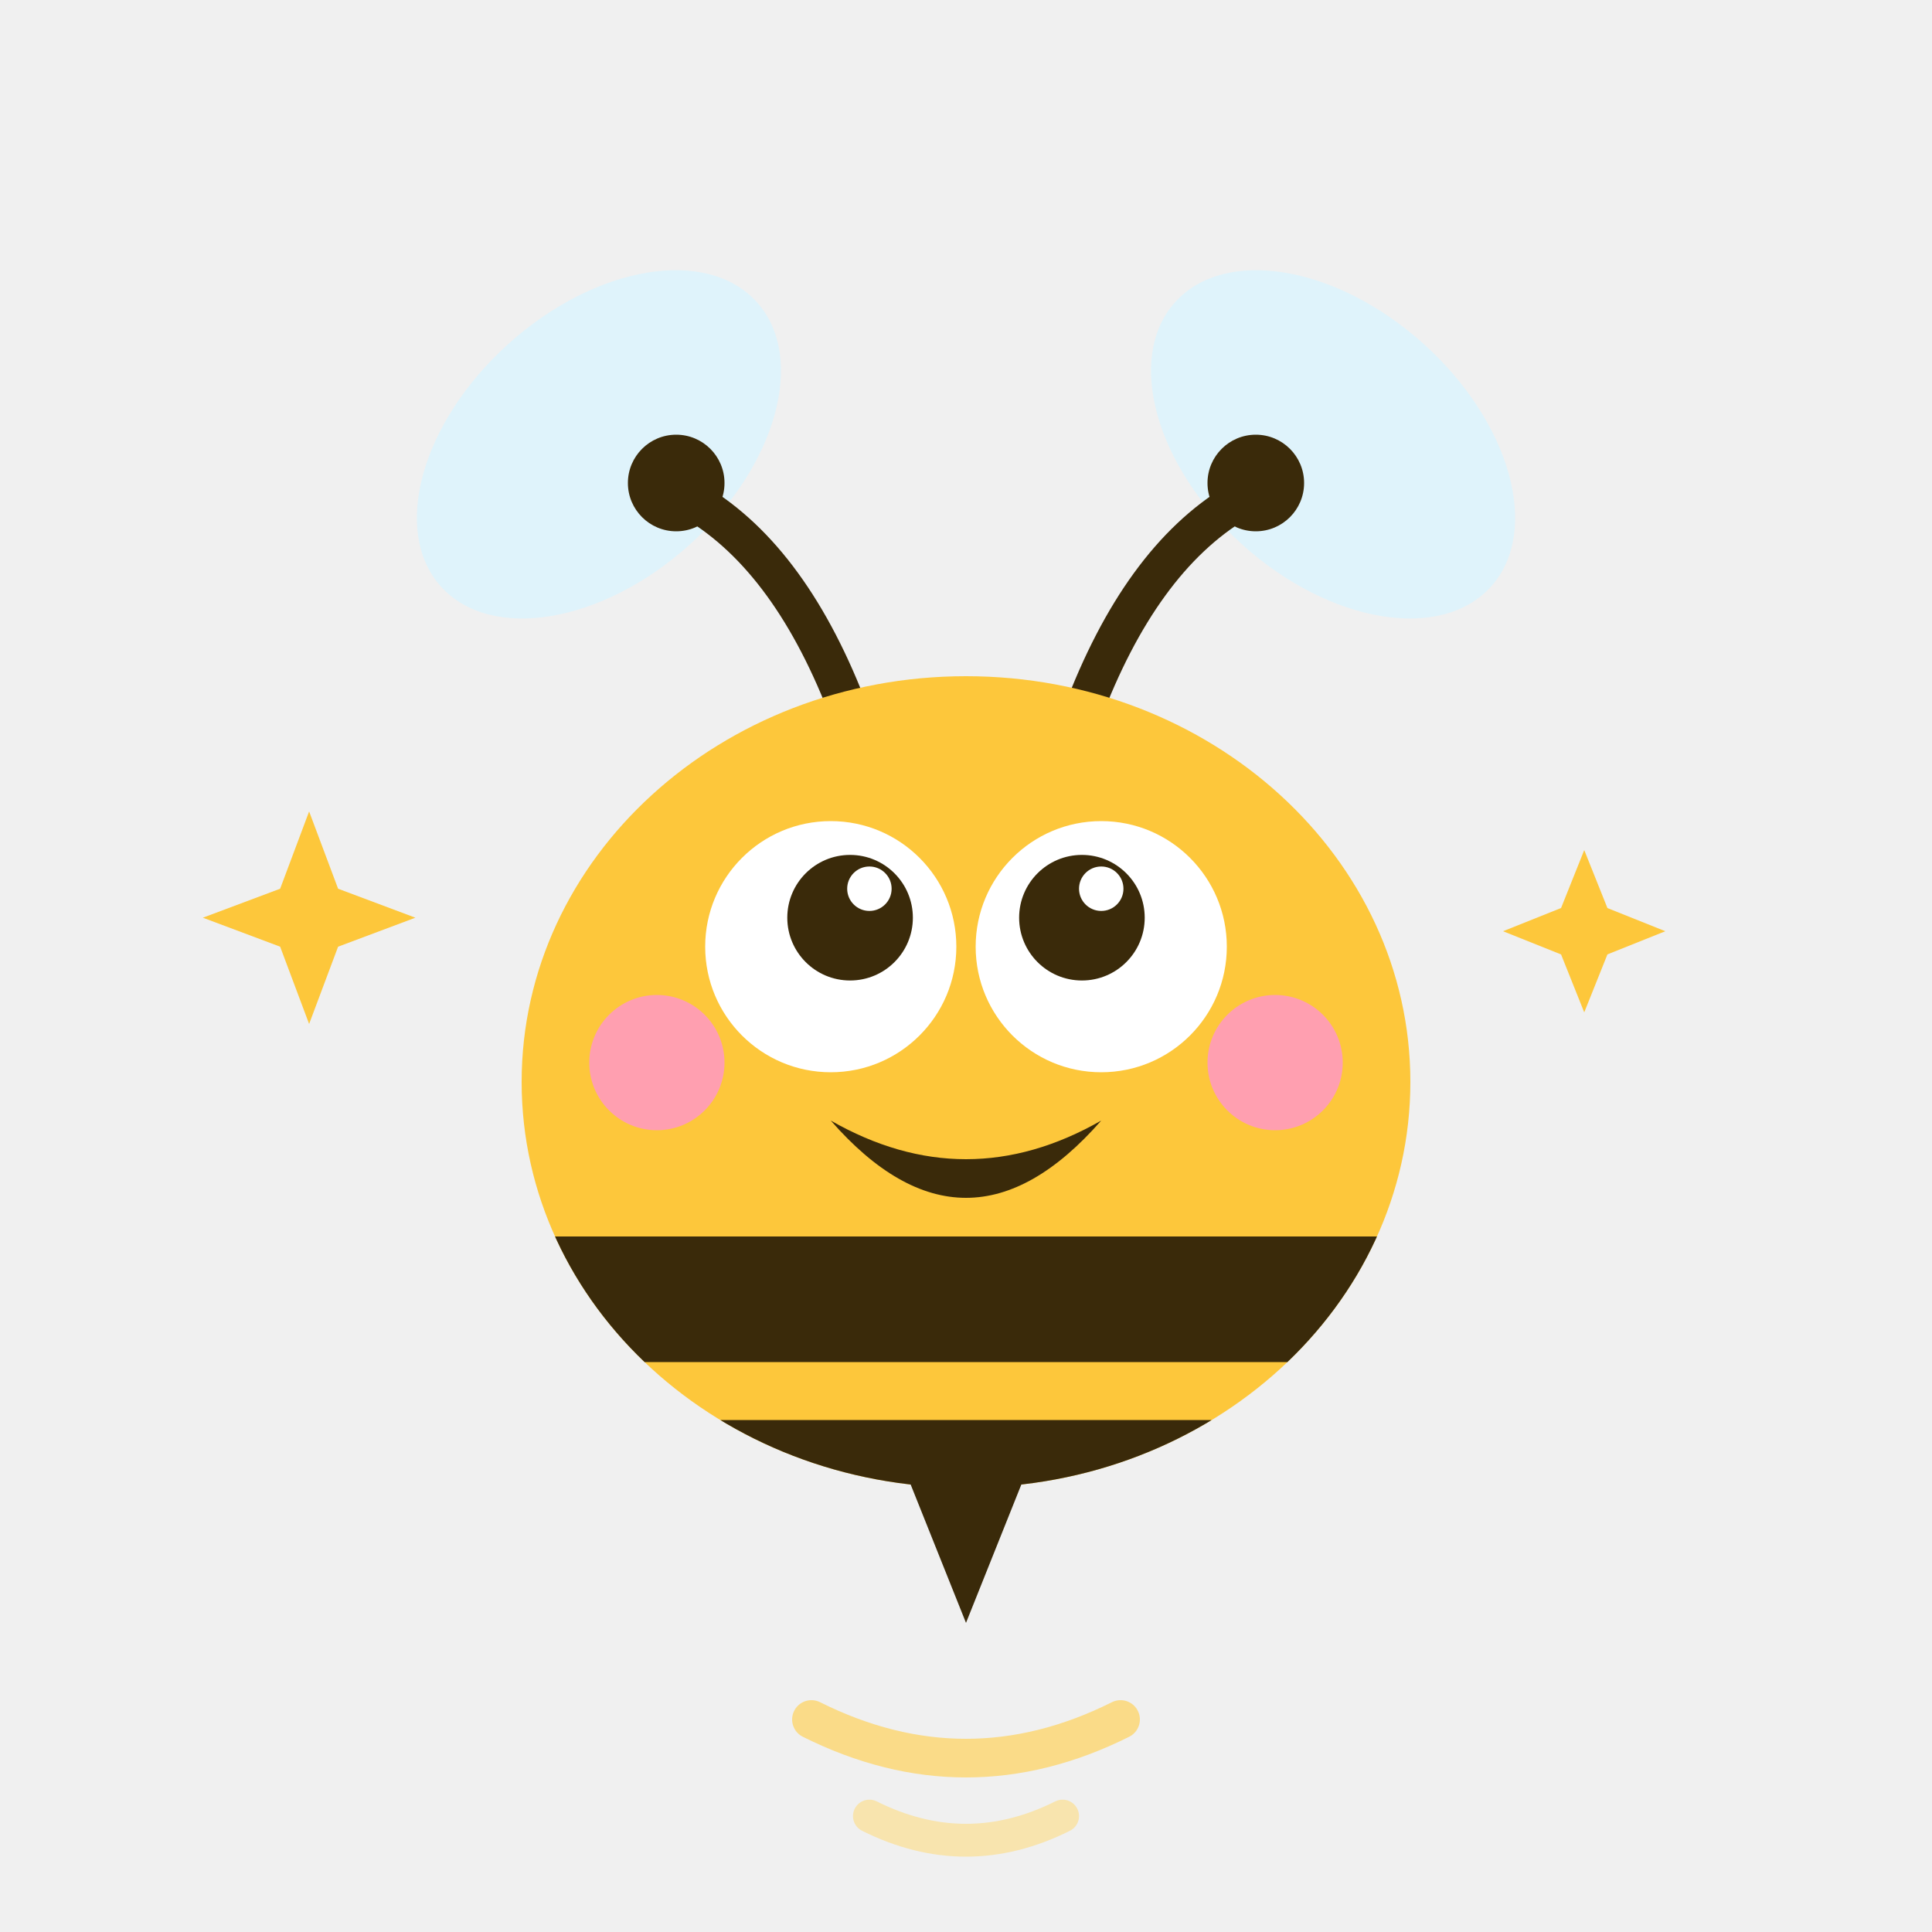
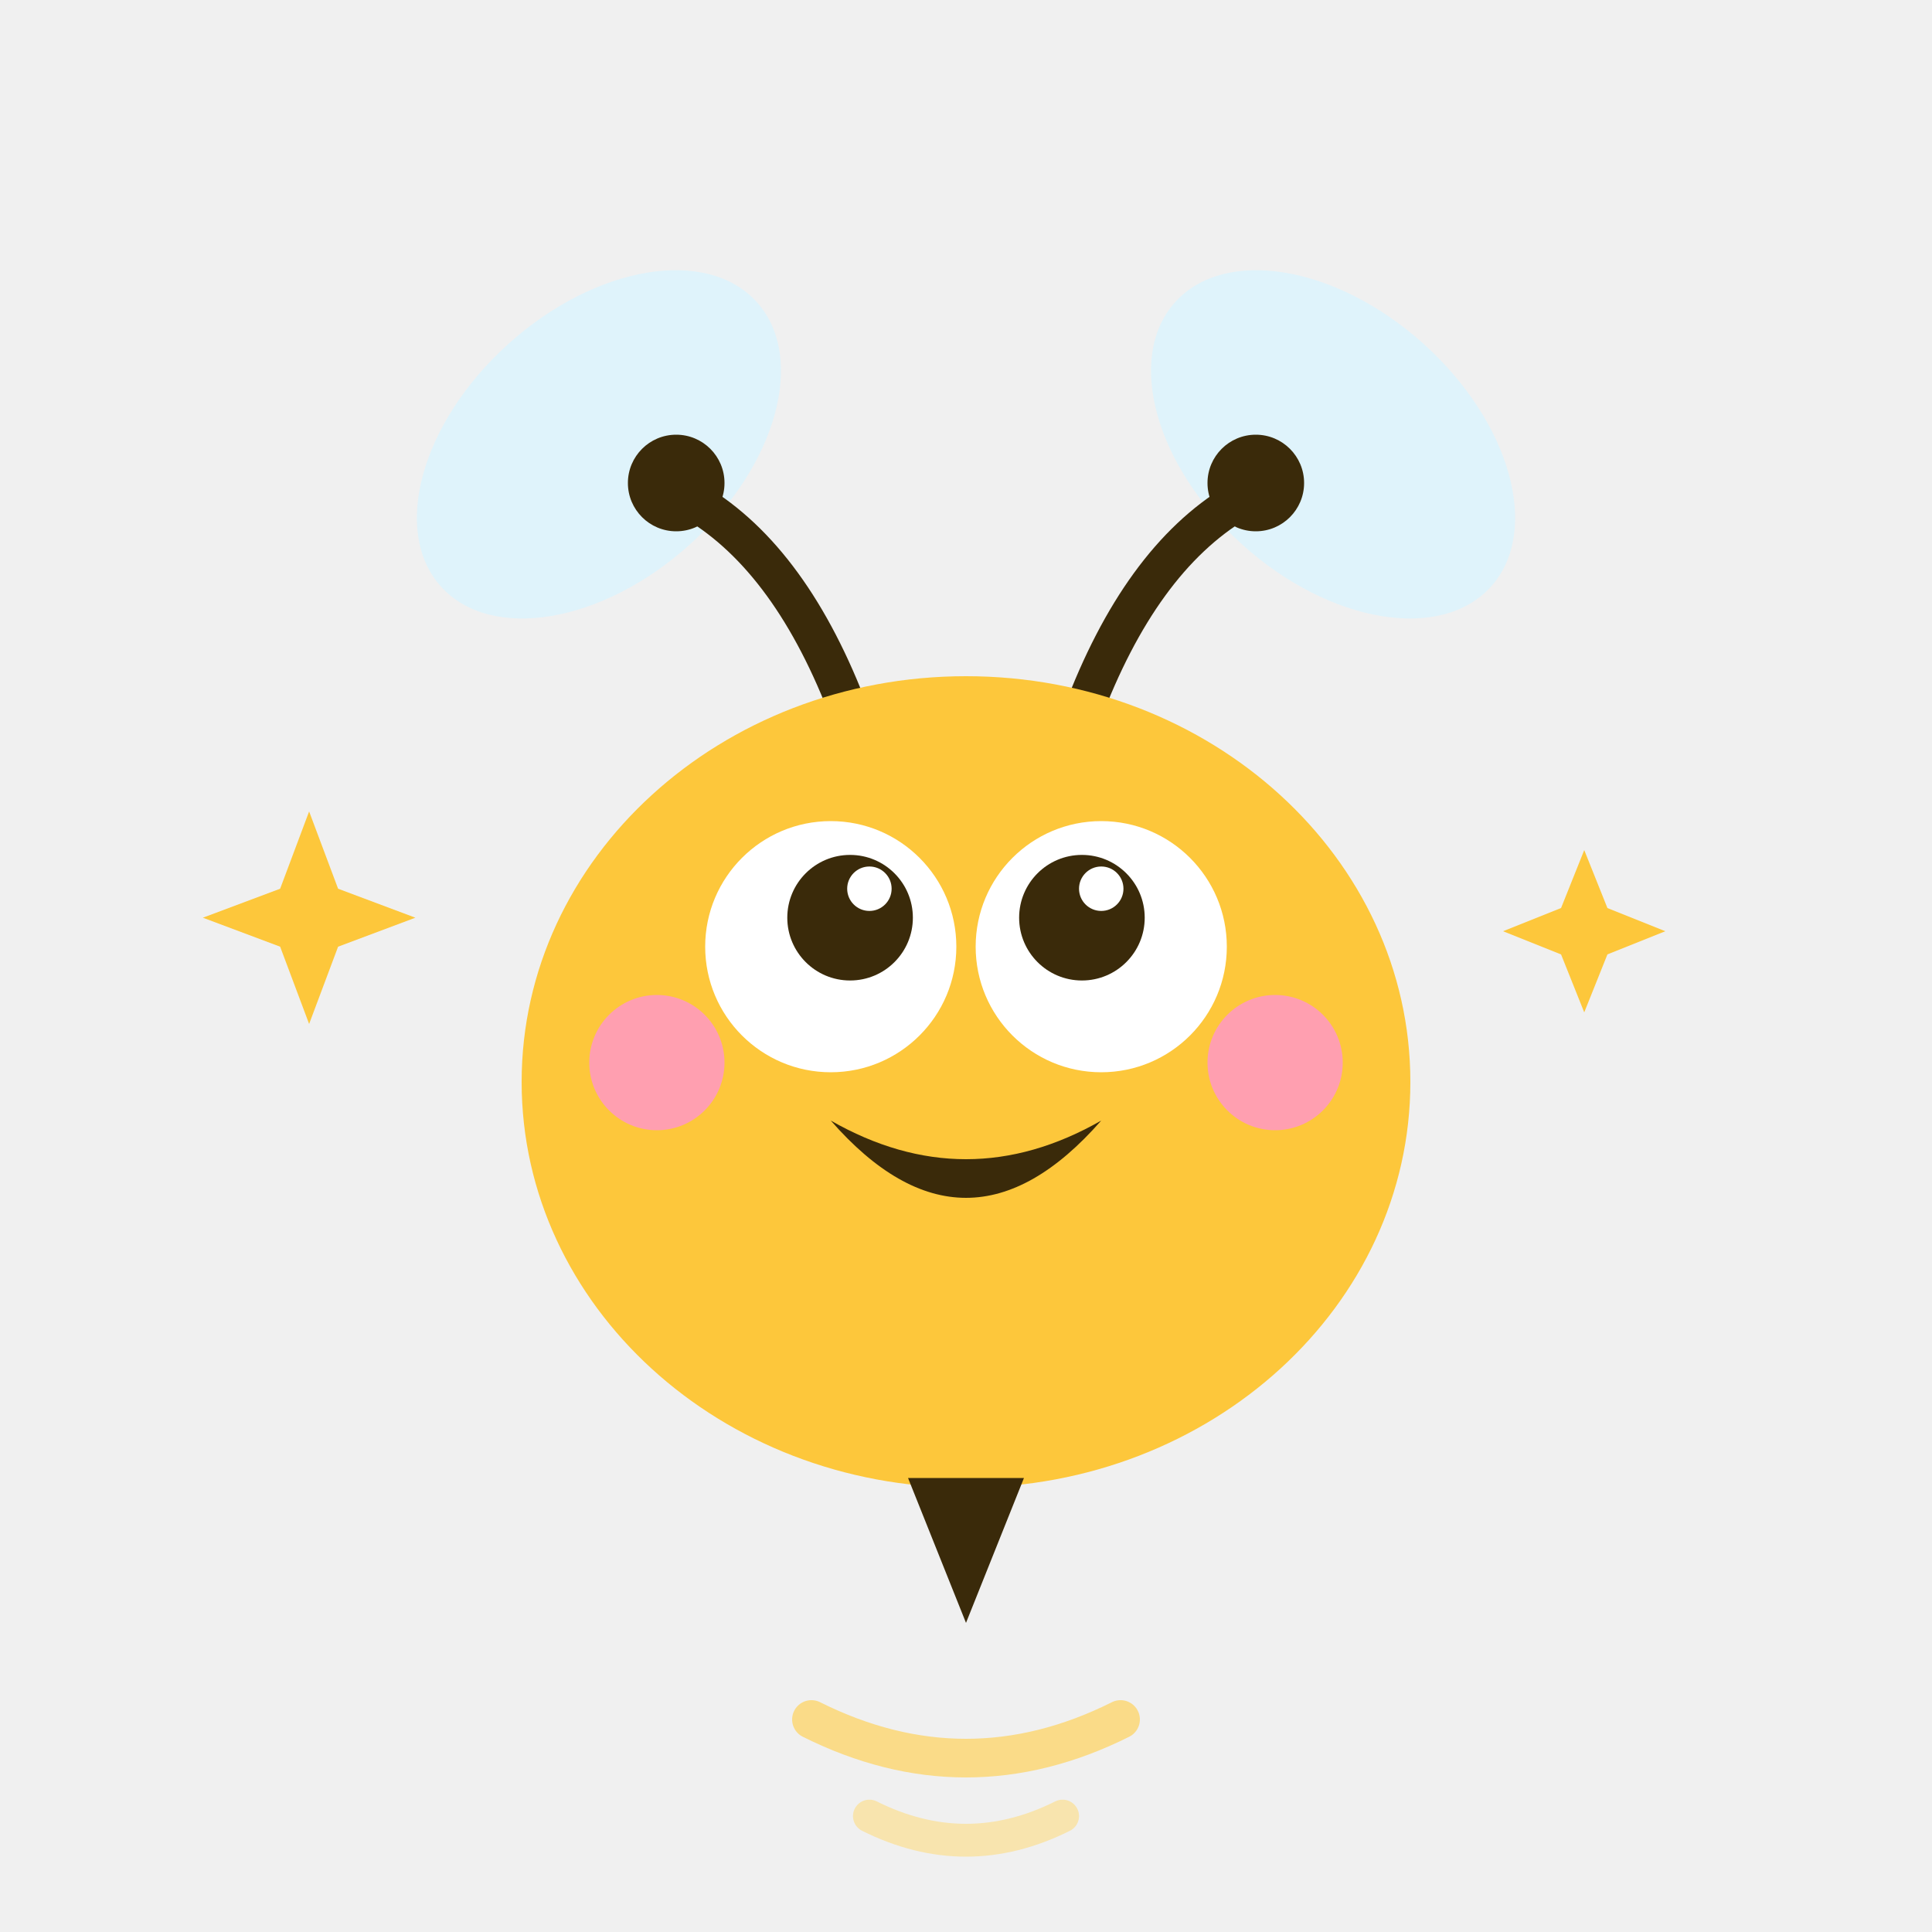
<svg xmlns="http://www.w3.org/2000/svg" viewBox="0 0 200 200" width="200" height="200">
  <defs>
    <clipPath id="clipBo">
      <ellipse cx="100" cy="112" rx="46" ry="42" />
    </clipPath>
  </defs>
  <g>
    <ellipse cx="62" cy="46" rx="22" ry="14" fill="#DFF3FB" transform="rotate(-42 62 46)" />
    <ellipse cx="138" cy="46" rx="22" ry="14" fill="#DFF3FB" transform="rotate(42 138 46)" />
    <path d="M88 74 Q82 58 72 52" stroke="#3A2A0A" stroke-width="4" fill="none" stroke-linecap="round" />
    <circle cx="70" cy="50" r="5" fill="#3A2A0A" />
    <path d="M112 74 Q118 58 128 52" stroke="#3A2A0A" stroke-width="4" fill="none" stroke-linecap="round" />
    <circle cx="130" cy="50" r="5" fill="#3A2A0A" />
    <ellipse cx="100" cy="112" rx="46" ry="42" fill="#FDC73B" />
    <g clip-path="url(#clipBo)">
-       <rect x="50" y="128" width="100" height="13" fill="#3A2A0A" />
-       <rect x="50" y="147" width="100" height="11" fill="#3A2A0A" />
-     </g>
+       </g>
    <path d="M94 153 L100 168 L106 153 Z" fill="#3A2A0A" />
    <circle cx="86" cy="98" r="13" fill="#fff" />
    <circle cx="114" cy="98" r="13" fill="#fff" />
    <circle cx="88" cy="95" r="6.5" fill="#3A2A0A" />
    <circle cx="112" cy="95" r="6.5" fill="#3A2A0A" />
    <circle cx="90" cy="92" r="2.3" fill="#fff" />
    <circle cx="114" cy="92" r="2.3" fill="#fff" />
    <circle cx="68" cy="110" r="7" fill="#FF9FB0" />
    <circle cx="132" cy="110" r="7" fill="#FF9FB0" />
    <path d="M86 116 Q100 132 114 116 Q100 124 86 116 Z" fill="#3A2A0A" />
    <path d="M84 178 Q100 186 116 178" stroke="#FADB88" stroke-width="4" fill="none" stroke-linecap="round" />
    <path d="M90 188 Q100 193 110 188" stroke="#F8E4AE" stroke-width="3.4" fill="none" stroke-linecap="round" />
    <path d="M32 84 l3 8 8 3 -8 3 -3 8 -3 -8 -8 -3 8 -3 Z" fill="#FDC73B" />
    <path d="M164 88 l2.4 6 6 2.4 -6 2.4 -2.4 6 -2.4 -6 -6 -2.4 6 -2.4 Z" fill="#FDC73B" />
  </g>
</svg>
